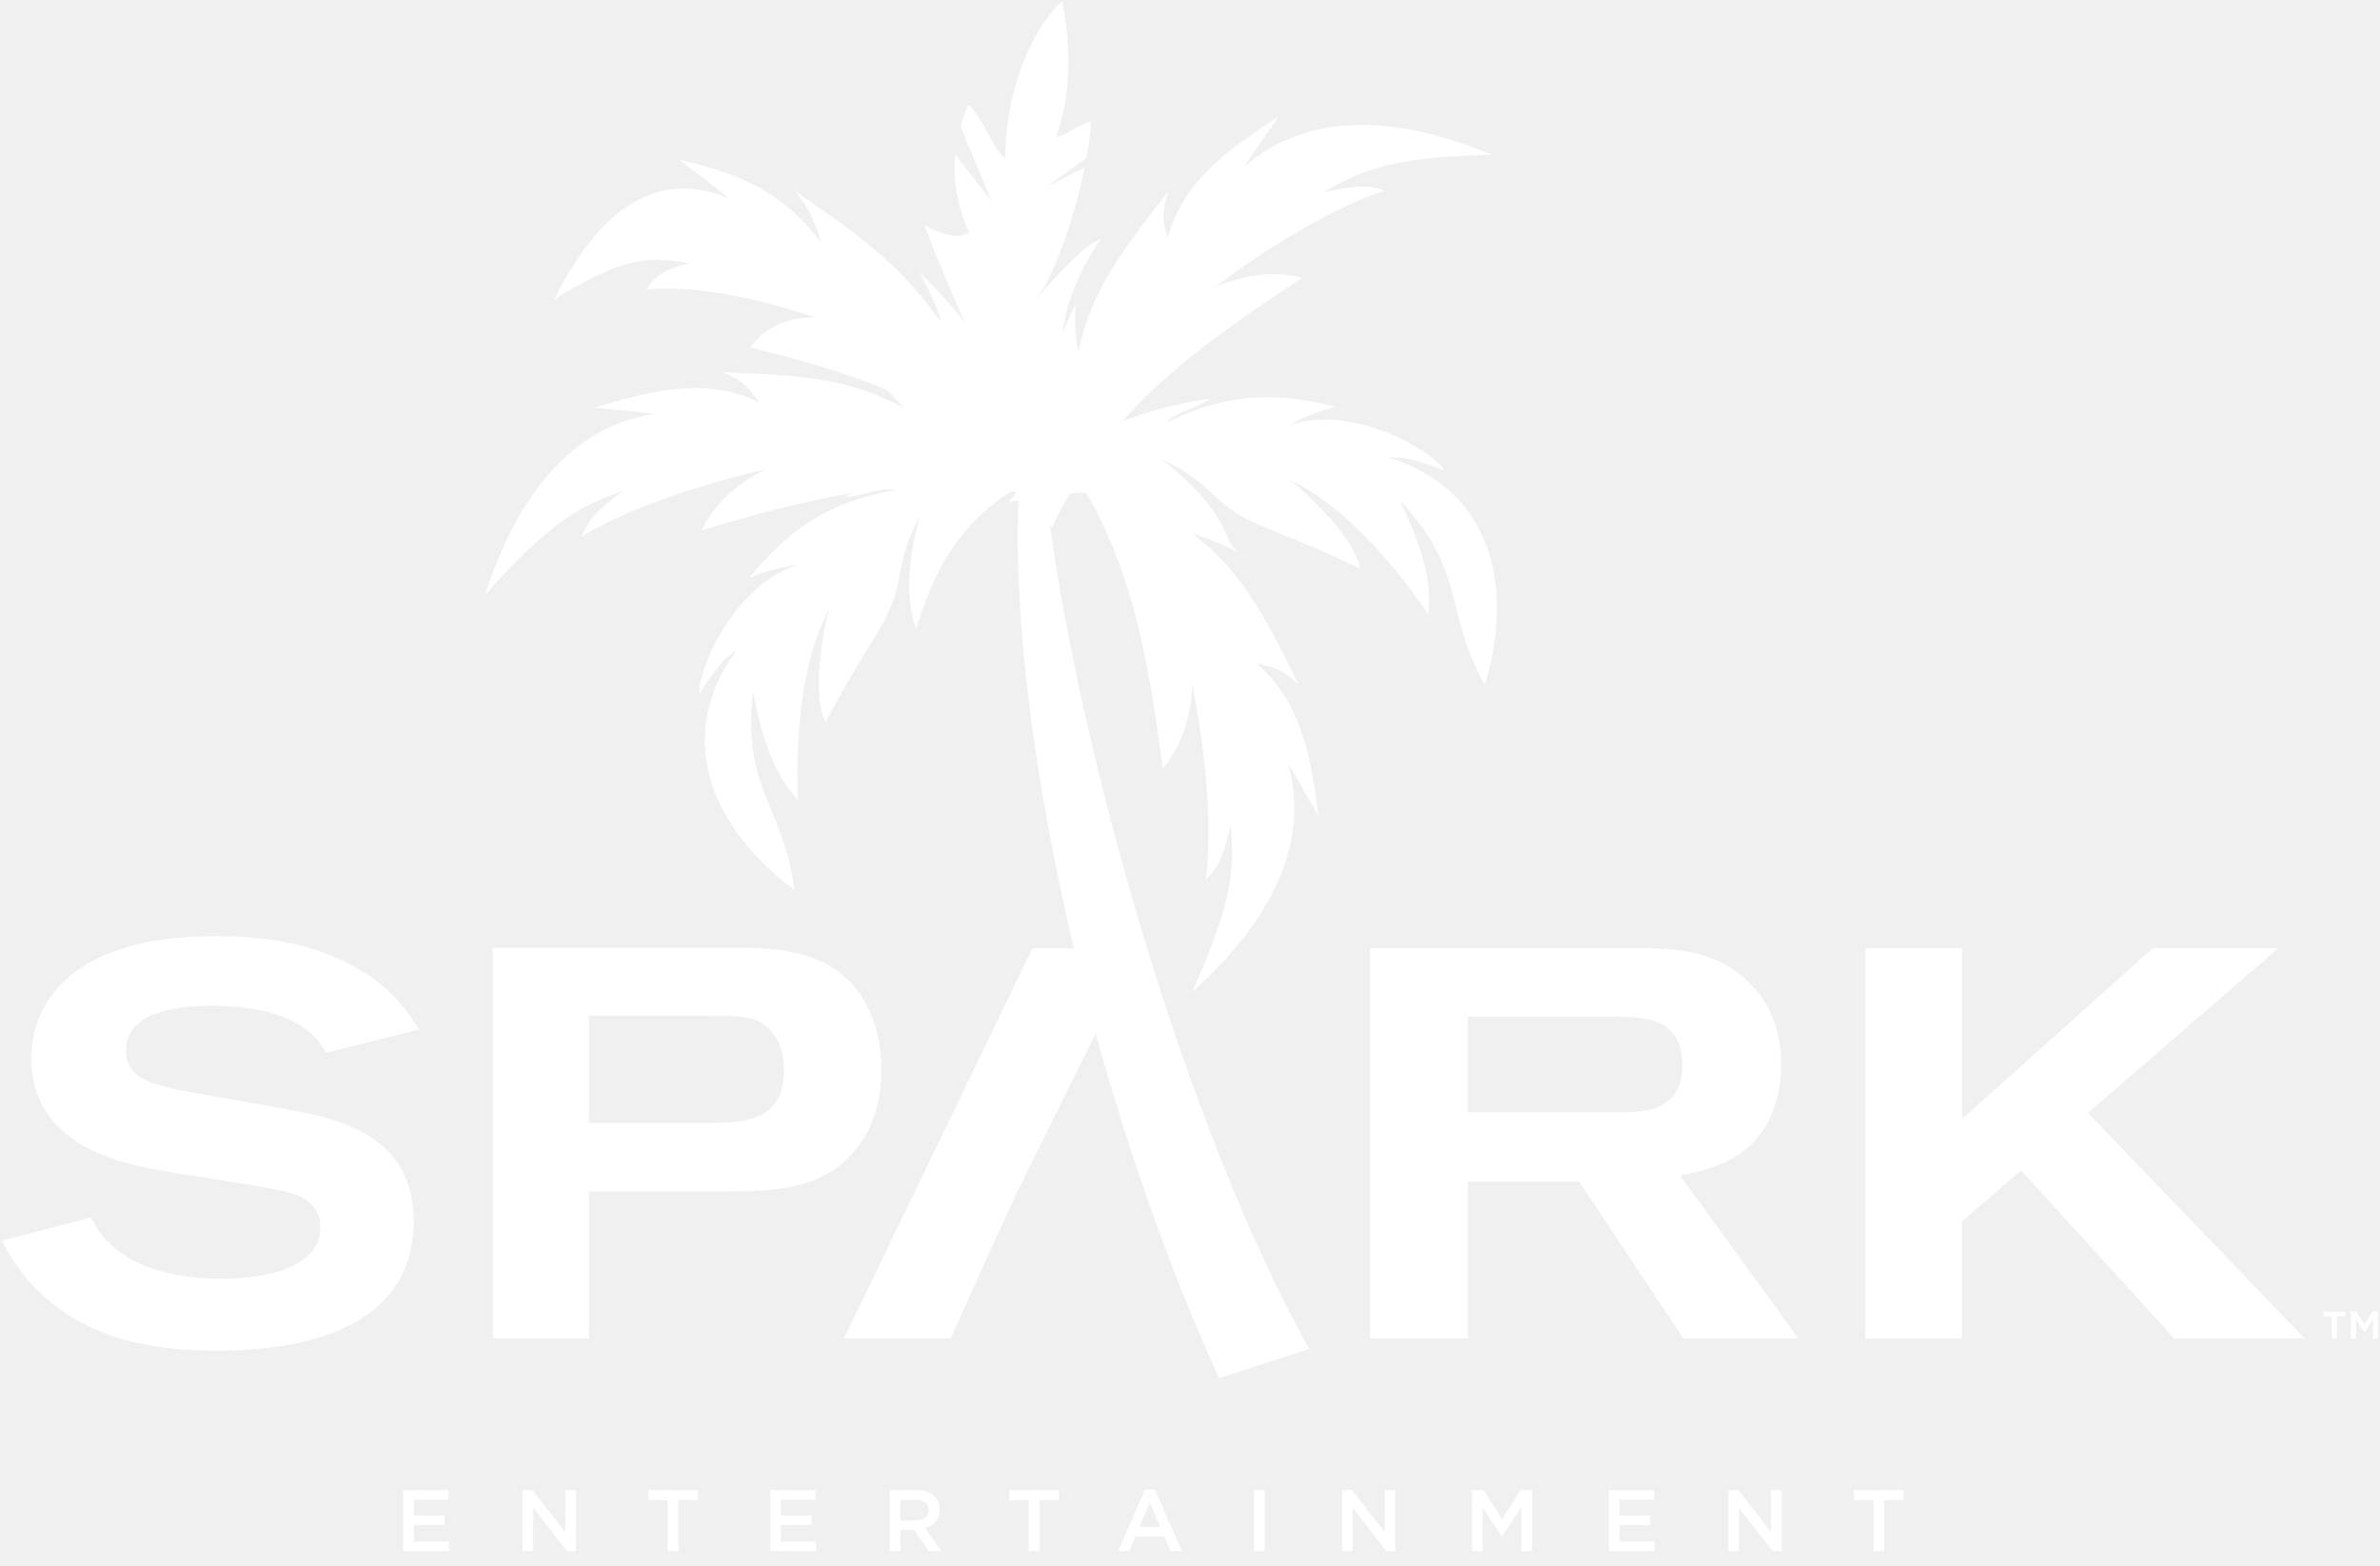
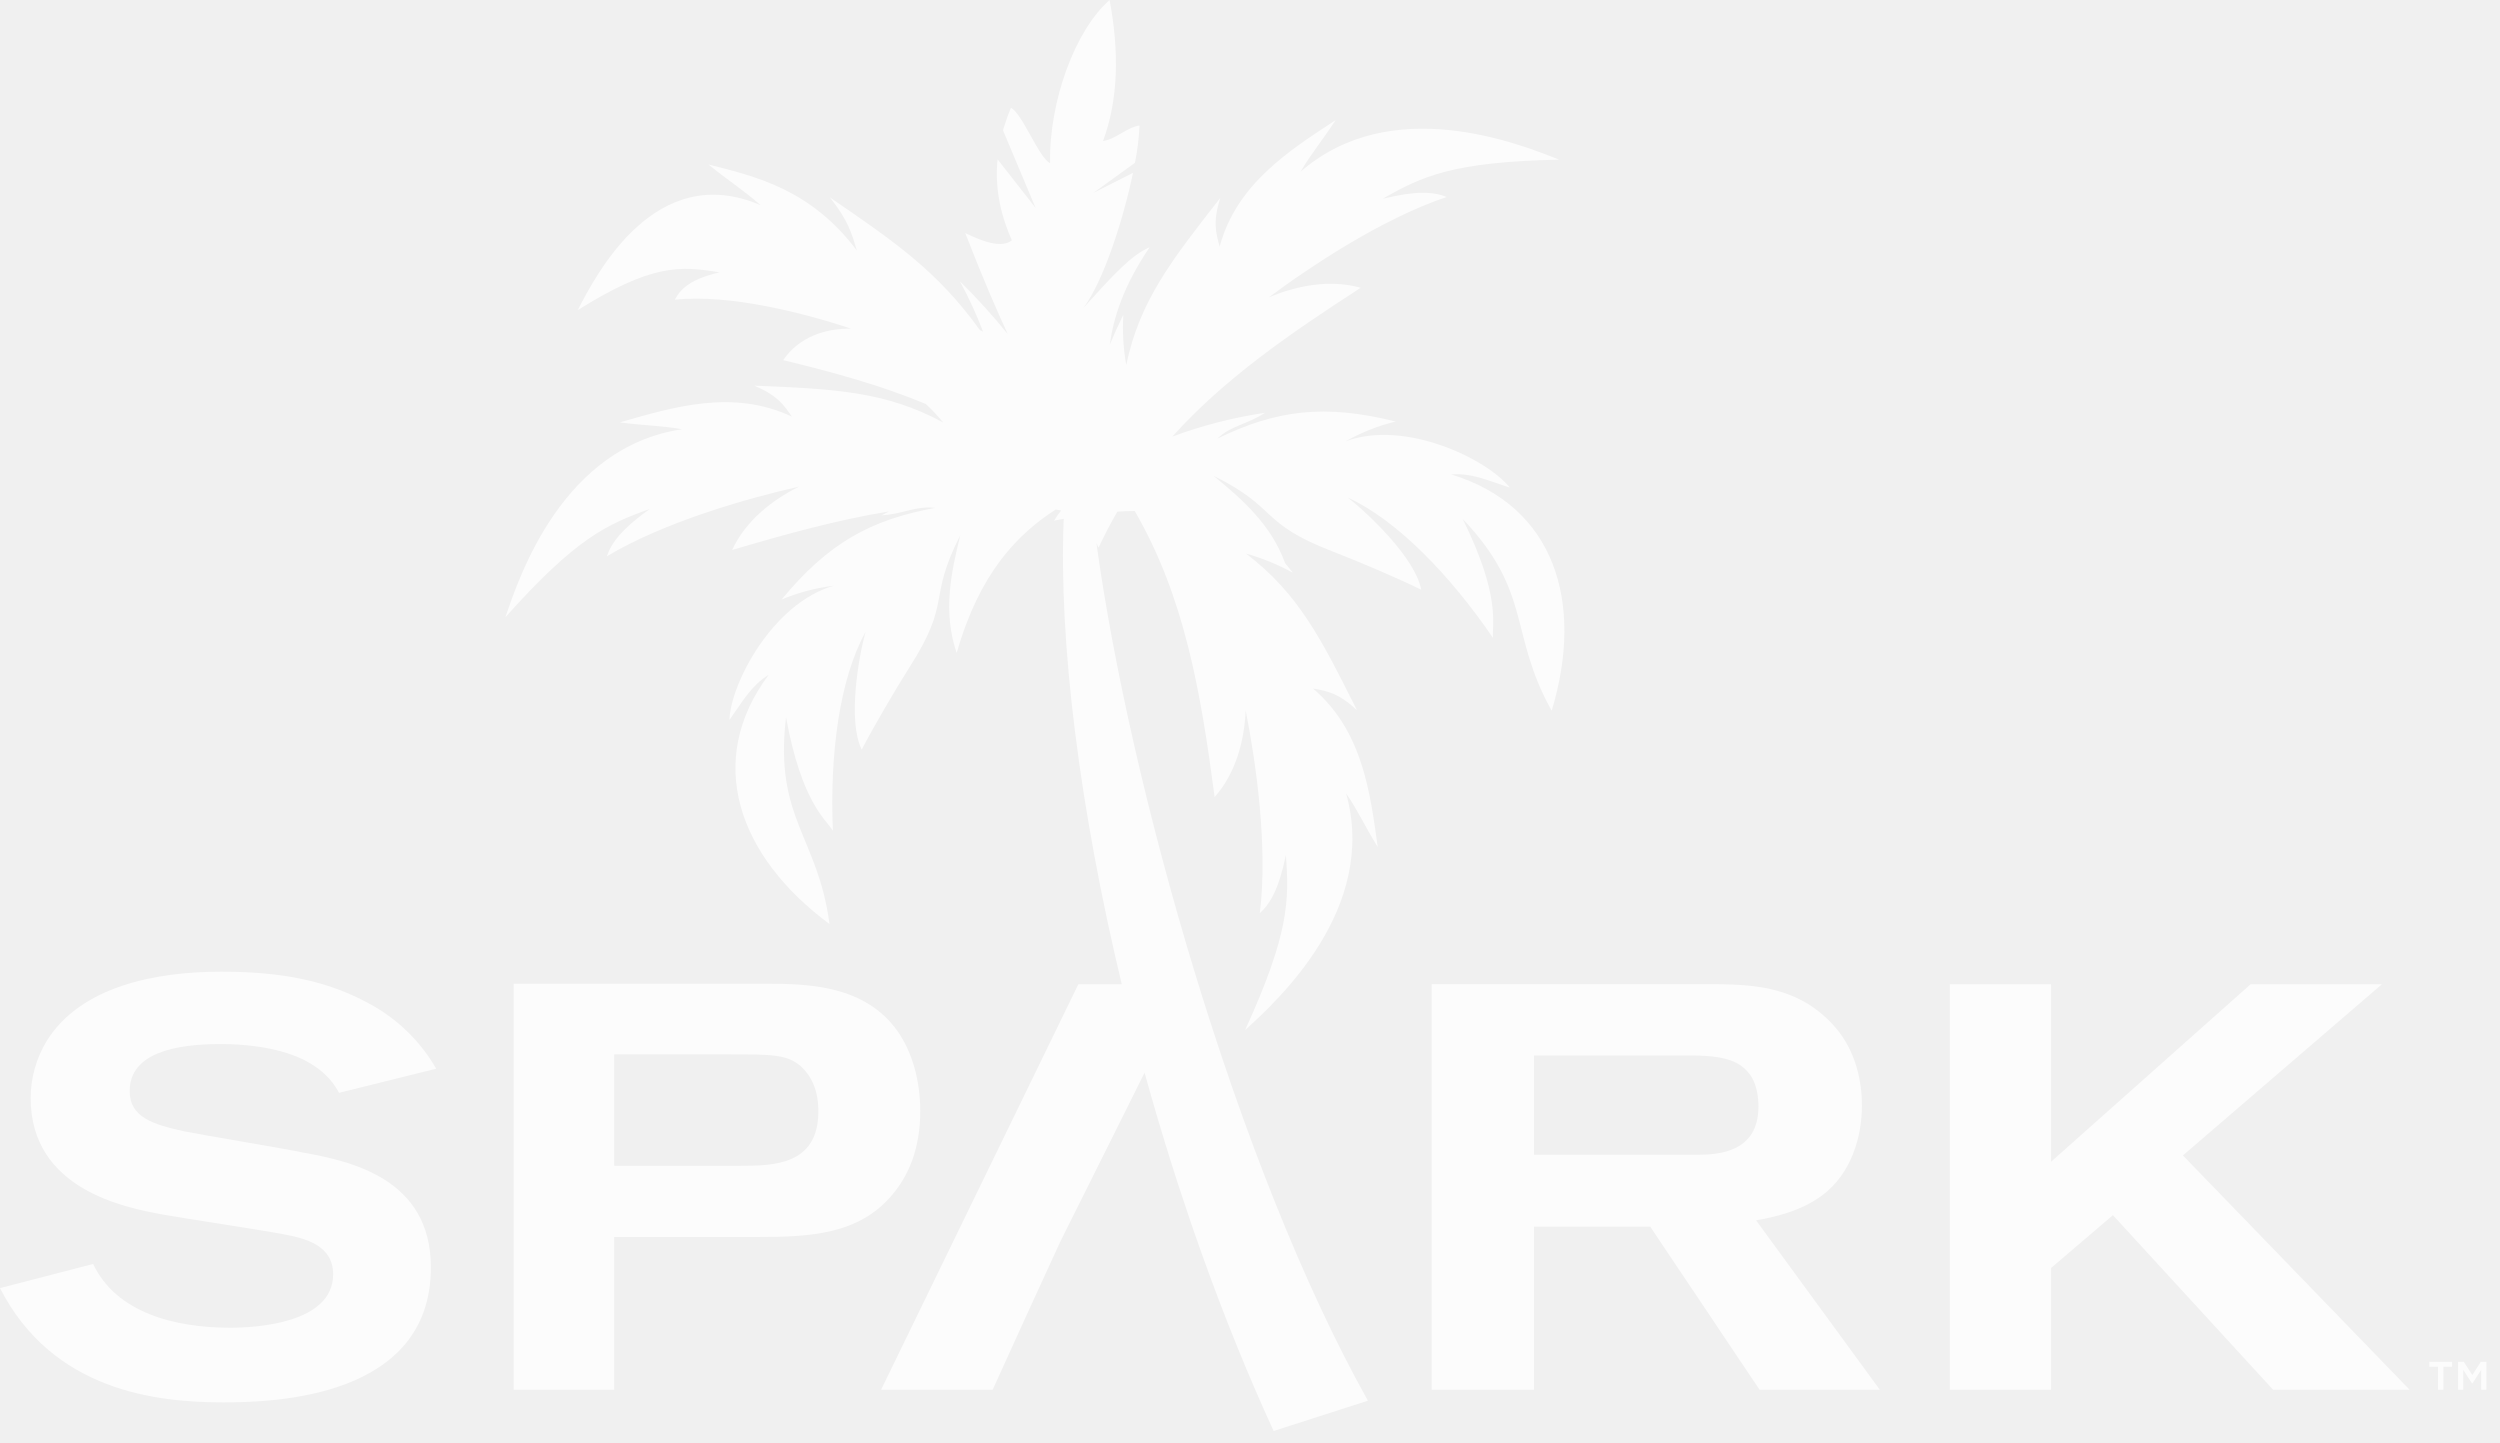
- <svg xmlns="http://www.w3.org/2000/svg" width="152px" height="100px" viewBox="0 0 152 100" version="1.1">
-   <g id="Page-1" stroke="none" stroke-width="1" fill="none" fill-rule="evenodd">
-     <g id="Home" transform="translate(-774, -53)" fill="#FFFFFF" fill-rule="nonzero">
-       <path d="M832.564,148.173 C832.976,148.151 833.38,148.29 833.69,148.562 C833.905,148.79 834.02,149.093 834.012,149.405 L834.012,149.405 L834.012,149.416 C834.012,150.05 833.629,150.435 833.082,150.594 L833.082,150.594 L834.135,152.07 L833.327,152.07 L832.369,150.712 L831.511,150.712 L831.511,152.07 L830.826,152.07 L830.826,148.173 Z M847.763,148.139 L849.479,152.07 L848.756,152.07 L848.36,151.13 L846.516,151.13 L846.114,152.07 L845.413,152.07 L847.128,148.139 L847.763,148.139 Z M802.639,148.166 L802.639,148.78 L800.433,148.78 L800.433,149.793 L802.388,149.793 L802.388,150.407 L800.433,150.407 L800.433,151.455 L802.667,151.455 L802.667,152.067 L799.748,152.067 L799.748,148.166 L802.639,148.166 Z M895.572,148.166 L895.572,148.803 L894.335,148.803 L894.335,152.067 L893.645,152.067 L893.645,148.803 L892.407,148.803 L892.407,148.166 L895.572,148.166 Z M879.644,148.166 L879.644,148.78 L877.436,148.78 L877.436,149.793 L879.393,149.793 L879.393,150.407 L877.436,150.407 L877.436,151.455 L879.672,151.455 L879.672,152.067 L876.751,152.067 L876.751,148.166 L879.644,148.166 Z M808.015,148.166 L810.105,150.864 L810.105,148.166 L810.78,148.166 L810.78,152.067 L810.206,152.067 L808.055,149.292 L808.055,152.067 L807.38,152.067 L807.38,148.166 L808.015,148.166 Z M818.568,148.166 L818.568,148.803 L817.331,148.803 L817.331,152.067 L816.64,152.067 L816.64,148.803 L815.404,148.803 L815.404,148.166 L818.568,148.166 Z M826.085,148.166 L826.085,148.78 L823.877,148.78 L823.877,149.793 L825.834,149.793 L825.834,150.407 L823.877,150.407 L823.877,151.455 L826.113,151.455 L826.113,152.067 L823.192,152.067 L823.192,148.166 L826.085,148.166 Z M841.625,148.166 L841.625,148.803 L840.386,148.803 L840.386,152.067 L839.696,152.067 L839.696,148.803 L838.459,148.803 L838.459,148.166 L841.625,148.166 Z M854.771,148.166 L854.771,152.067 L854.087,152.067 L854.087,148.166 L854.771,148.166 Z M868.746,148.166 L869.932,150.012 L871.119,148.166 L871.849,148.166 L871.849,152.067 L871.164,152.067 L871.164,149.27 L869.932,151.11 L869.91,151.11 L868.689,149.28 L868.689,152.067 L868.016,152.067 L868.016,148.166 L868.746,148.166 Z M885.021,148.166 L887.11,150.864 L887.11,148.166 L887.784,148.166 L887.784,152.067 L887.21,152.067 L885.059,149.292 L885.059,152.067 L884.385,152.067 L884.385,148.166 L885.021,148.166 Z M860.349,148.166 L862.439,150.864 L862.439,148.166 L863.114,148.166 L863.114,152.067 L862.54,152.067 L860.389,149.292 L860.389,152.067 L859.714,152.067 L859.714,148.166 L860.349,148.166 Z M847.429,148.957 L846.766,150.518 L848.104,150.518 L847.429,148.957 Z M832.506,148.798 L831.511,148.798 L831.511,150.106 L832.513,150.106 C833.002,150.106 833.314,149.851 833.314,149.455 L833.314,149.455 L833.314,149.445 C833.314,149.025 833.014,148.798 832.506,148.798 L832.506,148.798 Z M841.847,53.07 C842.442,56.264 842.381,59.186 841.447,61.737 C842.218,61.629 842.905,60.891 843.673,60.784 C843.637,61.554 843.544,62.32 843.394,63.076 L843.394,63.076 L840.857,64.925 L843.275,63.694 C842.668,66.625 841.47,70.345 840.256,71.987 C842.077,69.952 843.174,68.748 844.293,68.263 C842.708,70.62 842.091,72.544 841.855,74.259 C842.106,73.648 842.381,73.033 842.684,72.418 C842.624,73.45 842.683,74.486 842.862,75.504 C843.68,71.572 845.603,69.093 848.597,65.242 C848.141,66.716 848.328,67.348 848.562,68.227 C849.599,64.363 852.839,62.304 855.641,60.452 C854.766,61.799 854.193,62.447 853.501,63.623 C859.04,58.775 866.794,61.887 869.282,62.882 C862.782,63.018 860.921,63.903 858.513,65.286 C860.563,64.784 861.593,64.845 862.422,65.177 C858.505,66.489 854.077,69.459 851.559,71.35 C853.279,70.613 855.315,70.227 857.171,70.758 C852.808,73.6 848.847,76.35 845.676,79.903 C847.503,79.219 849.397,78.729 851.327,78.442 C850.196,79.183 849.297,79.198 848.421,80.027 C852.038,78.257 854.964,77.889 859.307,78.976 C858.237,79.238 857.208,79.647 856.251,80.193 C859.88,78.838 864.88,81.278 866.271,83.037 C864.815,82.561 863.956,82.137 862.691,82.229 C869.016,84.155 870.831,90.102 868.827,96.751 C866.193,92.02 867.683,89.507 863.396,84.961 C865.734,89.734 865.178,91.381 865.245,92.273 C862.593,88.368 859.37,85.036 856.385,83.649 C857.704,84.691 860.523,87.414 860.863,89.313 C859.566,88.663 856.967,87.545 855.534,86.991 C850.917,85.215 852.234,84.336 848.186,82.307 C849.905,83.73 851.703,85.296 852.559,87.683 L852.559,87.683 L853.033,88.271 C852.128,87.771 851.168,87.375 850.172,87.094 C853.365,89.533 854.771,92.343 856.939,96.713 C855.805,95.657 855.158,95.552 854.264,95.386 C857.301,98.003 857.75,101.805 858.211,105.13 C857.374,103.76 857.045,102.961 856.281,101.828 C858.253,108.913 852.093,114.568 850.118,116.376 C852.504,111.118 852.778,108.906 852.663,106.53 L852.643,106.173 C852.632,105.993 852.619,105.811 852.605,105.626 C852.174,107.702 851.662,108.601 851.013,109.195 C851.524,105.093 850.763,99.819 850.151,96.731 C850.071,98.602 849.539,100.609 848.257,102.055 C847.413,95.597 846.419,89.751 843.379,84.475 C843.019,84.478 842.668,84.49 842.32,84.517 C841.915,85.22 841.528,85.958 841.174,86.727 L841.174,86.727 L841.043,86.449 C843.049,101.214 849.599,124.748 857.611,139.154 L857.611,139.154 L851.858,141.018 C848.713,134.128 846.053,126.538 843.981,118.998 L843.981,118.998 L838.84,129.377 L836.828,133.79 L834.71,138.484 L827.899,138.484 L839.936,113.565 L842.59,113.565 C840.026,102.813 838.736,92.53 839.046,84.989 L839.046,84.989 L839.046,84.979 L839.057,84.956 L838.455,85.067 C838.588,84.851 838.733,84.643 838.89,84.444 L838.89,84.444 L838.558,84.384 C836.18,85.931 833.901,88.319 832.513,93.197 C831.649,90.661 832.185,88.213 832.734,85.964 C830.69,90.009 832.272,89.923 829.619,94.104 C828.798,95.4 827.382,97.846 826.718,99.139 C825.859,97.411 826.506,93.544 826.947,91.917 C825.365,94.812 824.76,99.401 824.957,104.122 C824.484,103.375 823.056,102.383 822.098,97.156 C821.686,100.638 822.352,102.521 823.139,104.452 L823.346,104.958 C823.903,106.315 824.479,107.764 824.751,109.86 C819.185,105.71 817.106,99.848 821.043,94.54 C819.97,95.22 819.529,96.065 818.643,97.32 C818.718,95.074 821.285,90.145 825.005,89.071 C823.911,89.203 822.842,89.488 821.827,89.917 C824.668,86.459 827.242,85.016 831.201,84.286 C830,84.145 829.272,84.661 827.924,84.744 L827.924,84.744 L828.39,84.502 C825.259,85.016 822.103,85.89 818.811,86.872 C819.613,85.11 821.229,83.805 822.897,82.976 C819.824,83.674 814.694,85.129 811.165,87.26 C811.445,86.424 812.062,85.591 813.779,84.352 C811.158,85.294 809.286,86.145 804.974,91.001 C805.825,88.465 808.476,80.54 815.754,79.45 C814.406,79.216 813.545,79.238 811.951,79.03 C815.175,78.102 818.842,76.957 822.458,78.677 C821.942,77.932 821.577,77.378 820.162,76.771 C825.035,76.975 828.169,77.115 831.699,79.04 C831.366,78.638 831.01,78.257 830.631,77.899 C827.829,76.728 824.949,75.944 821.925,75.202 C822.904,73.766 824.501,73.25 826.071,73.269 C823.328,72.352 818.696,71.124 815.311,71.491 C815.693,70.754 816.363,70.205 818.038,69.809 C815.639,69.401 813.89,69.293 809.385,72.131 C810.535,69.89 814.137,62.902 820.547,65.681 C819.432,64.698 818.691,64.261 817.364,63.178 C820.285,63.925 823.602,64.699 826.421,68.466 C826.101,67.393 825.887,66.612 824.774,65.202 C828.735,67.933 831.345,69.733 833.928,73.355 L833.928,73.355 L834.122,73.453 C833.722,72.392 833.251,71.359 832.712,70.361 C833.746,71.385 834.721,72.467 835.631,73.602 C834.949,72.121 834.12,70.205 833.037,67.394 C834.224,67.975 835.279,68.32 835.883,67.839 C835.085,66.039 834.856,64.399 835.009,62.863 L835.009,62.863 L837.331,65.849 L835.341,61.08 C835.475,60.61 835.637,60.148 835.827,59.697 C836.508,60.024 837.532,62.769 838.213,63.101 C838.143,59.259 839.769,54.894 841.847,53.07 Z M787.616,112.789 C791.251,112.789 794.041,113.318 796.617,114.729 C798.345,115.654 799.776,117.049 800.746,118.753 L800.746,118.753 L794.817,120.235 C794.605,119.847 794.111,118.93 792.63,118.189 C790.97,117.376 788.817,117.235 787.616,117.235 C784.86,117.235 782.04,117.764 782.04,120.129 C782.04,121.753 783.486,122.177 785.357,122.6 C786.38,122.813 791.469,123.66 792.63,123.907 C795.524,124.436 800.43,125.494 800.423,130.967 C800.423,138.764 791.393,139.239 788.017,139.259 L787.531,139.259 C783.433,139.233 777.281,138.442 774.126,132.236 L774.126,132.236 L779.81,130.753 C781.221,133.754 784.787,134.672 788.175,134.672 C789.692,134.672 794.457,134.425 794.457,131.389 C794.457,129.583 792.728,129.166 791.387,128.919 C790.875,128.816 789.338,128.569 787.785,128.321 L787.121,128.215 C785.803,128.005 784.578,127.809 784.08,127.718 C781.786,127.296 775.997,126.193 775.997,120.554 C776,119.308 776.344,118.087 776.992,117.023 C779.075,113.671 783.664,112.789 787.616,112.789 Z M899.303,113.565 L899.303,124.471 L911.48,113.565 L919.494,113.565 L907.352,124.083 L921.187,138.484 L912.857,138.484 L903.08,127.753 L899.303,131.001 L899.303,138.484 L893.127,138.484 L893.127,113.565 L899.303,113.565 Z M923.778,136.767 L923.778,137.069 L923.249,137.069 L923.249,138.484 L922.92,138.484 L922.92,137.069 L922.391,137.069 L922.391,136.767 L923.778,136.767 Z M924.498,136.767 L925.015,137.581 L925.532,136.767 L925.874,136.767 L925.874,138.484 L925.556,138.484 L925.556,137.263 L925.027,138.089 L924.993,138.089 L924.463,137.263 L924.463,138.484 L924.146,138.484 L924.146,136.767 L924.498,136.767 Z M821.108,113.529 C823.72,113.538 826.997,113.725 828.914,116.459 C829.793,117.729 830.291,119.459 830.291,121.365 C830.291,123.765 829.514,125.388 828.596,126.483 C826.549,128.954 823.549,129.095 820.331,129.095 L811.613,129.095 L811.613,138.484 L805.476,138.484 L805.476,113.528 Z M878.655,113.558 C881.478,113.558 884.055,113.812 886.138,116.212 C887.409,117.695 887.762,119.565 887.762,121.012 C887.762,122.919 887.127,125.178 885.362,126.518 C884.021,127.543 882.291,127.894 881.302,128.072 L881.302,128.072 L888.855,138.484 L881.515,138.484 L874.842,128.46 L867.749,128.46 L867.749,138.484 L861.502,138.484 L861.502,113.558 Z M819.211,117.871 L811.613,117.87 L811.613,124.718 L819.462,124.718 C821.451,124.715 824.078,124.606 824.073,121.365 C824.073,120.023 823.613,119.177 823.015,118.612 C822.232,117.927 821.391,117.875 819.211,117.871 Z M877.42,117.942 L867.749,117.942 L867.749,124.042 L877.814,124.041 C879.175,124.03 881.443,123.798 881.447,121.083 C881.447,120.589 881.374,119.741 880.949,119.141 C880.491,118.542 879.891,117.942 877.42,117.942 L877.42,117.942 Z" id="Combined-Shape" />
-     </g>
-   </g>
+ <svg xmlns="http://www.w3.org/2000/svg" width="149" height="86" viewBox="0 0 149 86" fill="none">
+   <path d="M144.788 81.457H145.304V82.829H145.625V81.457H146.142V81.165H144.788V81.457Z" fill="#FCFCFC" />
+   <path d="M147.855 81.165L147.35 81.954L146.845 81.165H146.501V82.829H146.811V81.645L147.329 82.446H147.361L147.878 81.645V82.829H148.189V81.165H147.855Z" fill="#FCFCFC" />
+   <path d="M18.07 68.694C16.936 68.454 11.967 67.632 10.968 67.426C9.141 67.016 7.729 66.605 7.729 65.03C7.729 62.737 10.482 62.224 13.174 62.224C14.346 62.224 16.448 62.36 18.07 63.148C19.516 63.867 19.999 64.757 20.206 65.133L25.996 63.695C25.049 62.043 23.651 60.691 21.963 59.794C19.448 58.425 16.724 57.912 13.174 57.912C9.314 57.912 4.833 58.767 2.799 62.018C2.166 63.05 1.83 64.234 1.827 65.442C1.827 70.91 7.481 71.98 9.721 72.39C10.854 72.596 15.856 73.355 16.857 73.554C18.165 73.794 19.855 74.197 19.855 75.949C19.855 78.894 15.201 79.133 13.72 79.133C10.411 79.133 6.929 78.242 5.55 75.333L0 76.771C3.137 82.898 9.308 83.582 13.306 83.582C16.372 83.582 25.68 83.308 25.68 75.54C25.687 70.233 20.896 69.207 18.07 68.694Z" fill="#FCFCFC" />
+   <path d="M53.192 71.192C54.089 70.13 54.847 68.555 54.847 66.228C54.847 64.38 54.361 62.703 53.503 61.471C51.572 58.737 48.23 58.629 45.643 58.629H30.615V82.829H36.608V73.725H45.122C48.264 73.725 51.194 73.588 53.192 71.192ZM44.122 69.48H36.608V62.84H43.468C46.019 62.84 46.914 62.84 47.742 63.559C48.327 64.107 48.775 64.927 48.775 66.228C48.78 69.447 46.092 69.48 44.135 69.48H44.122Z" fill="#FCFCFC" />
+   <path d="M108.627 71.225C110.35 69.926 110.971 67.735 110.971 65.886C110.971 64.483 110.626 62.669 109.385 61.231C107.351 58.904 104.834 58.658 102.078 58.658H85.326V82.829H91.427V73.109H98.354L104.87 82.829H112.038L104.662 72.732C105.628 72.56 107.317 72.219 108.627 71.225ZM101.145 68.824H91.427V62.909H100.871C103.284 62.909 103.87 63.491 104.317 64.072C104.732 64.654 104.803 65.475 104.803 65.955C104.8 68.663 102.457 68.824 101.145 68.824Z" fill="#FCFCFC" />
+   <path d="M141.958 58.664H134.133L122.242 69.241V58.664H116.21V82.829H122.242V75.573L125.929 72.424L135.477 82.829H143.612L130.101 68.864L141.958 58.664Z" fill="#FCFCFC" />
+   <path d="M78.258 41.036C79.131 41.197 79.763 41.298 80.871 42.322C78.754 38.085 77.381 35.36 74.263 32.994C75.235 33.267 76.172 33.651 77.057 34.136L76.593 33.565C75.758 31.251 74.002 29.733 72.323 28.353C76.276 30.32 74.99 31.172 79.499 32.895C80.898 33.432 83.436 34.516 84.703 35.146C84.371 33.305 81.617 30.664 80.33 29.654C83.245 30.998 86.392 34.23 88.982 38.017C88.917 37.152 89.459 35.555 87.176 30.926C91.362 35.334 89.908 37.771 92.48 42.359C94.436 35.912 92.665 30.144 86.487 28.277C87.723 28.187 88.562 28.599 89.984 29.06C88.625 27.354 83.742 24.988 80.199 26.302C81.134 25.773 82.138 25.376 83.183 25.122C78.942 24.068 76.085 24.425 72.553 26.141C73.408 25.337 74.285 25.323 75.39 24.604C73.506 24.883 71.656 25.358 69.872 26.021C72.969 22.576 76.836 19.909 81.097 17.152C79.285 16.638 77.296 17.013 75.617 17.727C78.075 15.893 82.4 13.013 86.225 11.741C85.415 11.419 84.409 11.359 82.408 11.847C84.759 10.505 86.577 9.647 92.924 9.515C90.494 8.55 82.923 5.533 77.513 10.234C78.189 9.093 78.749 8.464 79.603 7.159C76.867 8.955 73.703 10.951 72.69 14.698C72.462 13.846 72.279 13.233 72.724 11.803C69.801 15.538 67.922 17.942 67.124 21.756C66.949 20.768 66.891 19.763 66.95 18.762C66.654 19.359 66.385 19.956 66.141 20.548C66.371 18.885 66.973 17.019 68.521 14.734C67.428 15.203 66.358 16.371 64.579 18.344C65.765 16.752 66.934 13.145 67.527 10.303L65.166 11.496L67.644 9.703C67.79 8.97 67.881 8.227 67.916 7.48C67.166 7.585 66.495 8.3 65.742 8.405C66.654 5.931 66.714 3.098 66.132 0C64.103 1.769 62.516 6.002 62.584 9.727C61.918 9.405 60.919 6.744 60.253 6.427C60.069 6.864 59.91 7.312 59.779 7.768L61.722 12.392L59.455 9.497C59.306 10.986 59.529 12.577 60.309 14.322C59.719 14.788 58.689 14.454 57.529 13.891C58.587 16.617 59.397 18.475 60.062 19.911C59.174 18.81 58.222 17.761 57.212 16.768C57.738 17.735 58.198 18.737 58.589 19.766L58.399 19.671C55.877 16.159 53.328 14.414 49.461 11.765C50.547 13.132 50.756 13.889 51.069 14.93C48.316 11.277 45.076 10.526 42.224 9.803C43.52 10.853 44.244 11.276 45.332 12.229C39.072 9.534 35.555 16.311 34.432 18.484C38.831 15.732 40.54 15.837 42.882 16.233C41.246 16.617 40.592 17.149 40.219 17.863C43.525 17.508 48.048 18.698 50.727 19.587C49.193 19.57 47.634 20.07 46.678 21.463C49.631 22.182 52.444 22.942 55.179 24.078C55.549 24.425 55.898 24.795 56.222 25.184C52.776 23.317 49.715 23.182 44.956 22.984C46.338 23.573 46.694 24.11 47.198 24.832C43.667 23.164 40.086 24.274 36.938 25.175C38.494 25.376 39.335 25.355 40.652 25.582C33.545 26.638 30.955 34.324 30.124 36.783C34.335 32.074 36.164 31.249 38.723 30.336C37.046 31.537 36.444 32.344 36.17 33.155C39.617 31.088 44.626 29.678 47.627 29.001C45.998 29.805 44.42 31.071 43.636 32.779C46.851 31.827 49.933 30.979 52.991 30.48L52.536 30.715C53.853 30.635 54.564 30.135 55.736 30.271C51.87 30.979 49.357 32.378 46.583 35.732C47.573 35.316 48.618 35.04 49.686 34.911C46.053 35.954 43.546 40.733 43.473 42.911C44.338 41.694 44.769 40.875 45.816 40.216C41.971 45.362 44.002 51.047 49.438 55.071C48.756 49.864 46.131 48.772 46.846 42.752C47.783 47.821 49.177 48.783 49.639 49.507C49.446 44.929 50.037 40.479 51.582 37.671C51.151 39.249 50.52 42.999 51.359 44.675C52.007 43.421 53.39 41.049 54.191 39.793C56.783 35.738 55.238 35.822 57.233 31.899C56.697 34.08 56.174 36.454 57.017 38.913C58.373 34.183 60.598 31.867 62.921 30.366L63.245 30.424C63.092 30.617 62.95 30.819 62.821 31.029L63.408 30.921L63.397 30.944V30.953C63.094 38.266 64.354 48.238 66.858 58.664H64.267L52.512 82.829H59.163L61.232 78.278L63.196 73.998L68.217 63.933C70.24 71.245 72.838 78.606 75.908 85.287L81.527 83.479C73.703 69.509 67.307 46.687 65.347 32.369L65.475 32.639C65.822 31.893 66.199 31.177 66.594 30.495C66.934 30.469 67.278 30.458 67.629 30.455C70.598 35.571 71.568 41.24 72.392 47.503C73.644 46.1 74.164 44.154 74.242 42.34C74.839 45.335 75.583 50.449 75.084 54.426C75.717 53.851 76.218 52.979 76.639 50.965C76.841 53.656 76.832 55.654 74.209 61.391C76.138 59.637 82.153 54.153 80.228 47.282C80.974 48.381 81.295 49.156 82.113 50.485C81.663 47.26 81.224 43.574 78.258 41.036Z" fill="#FCFCFC" />
</svg>
